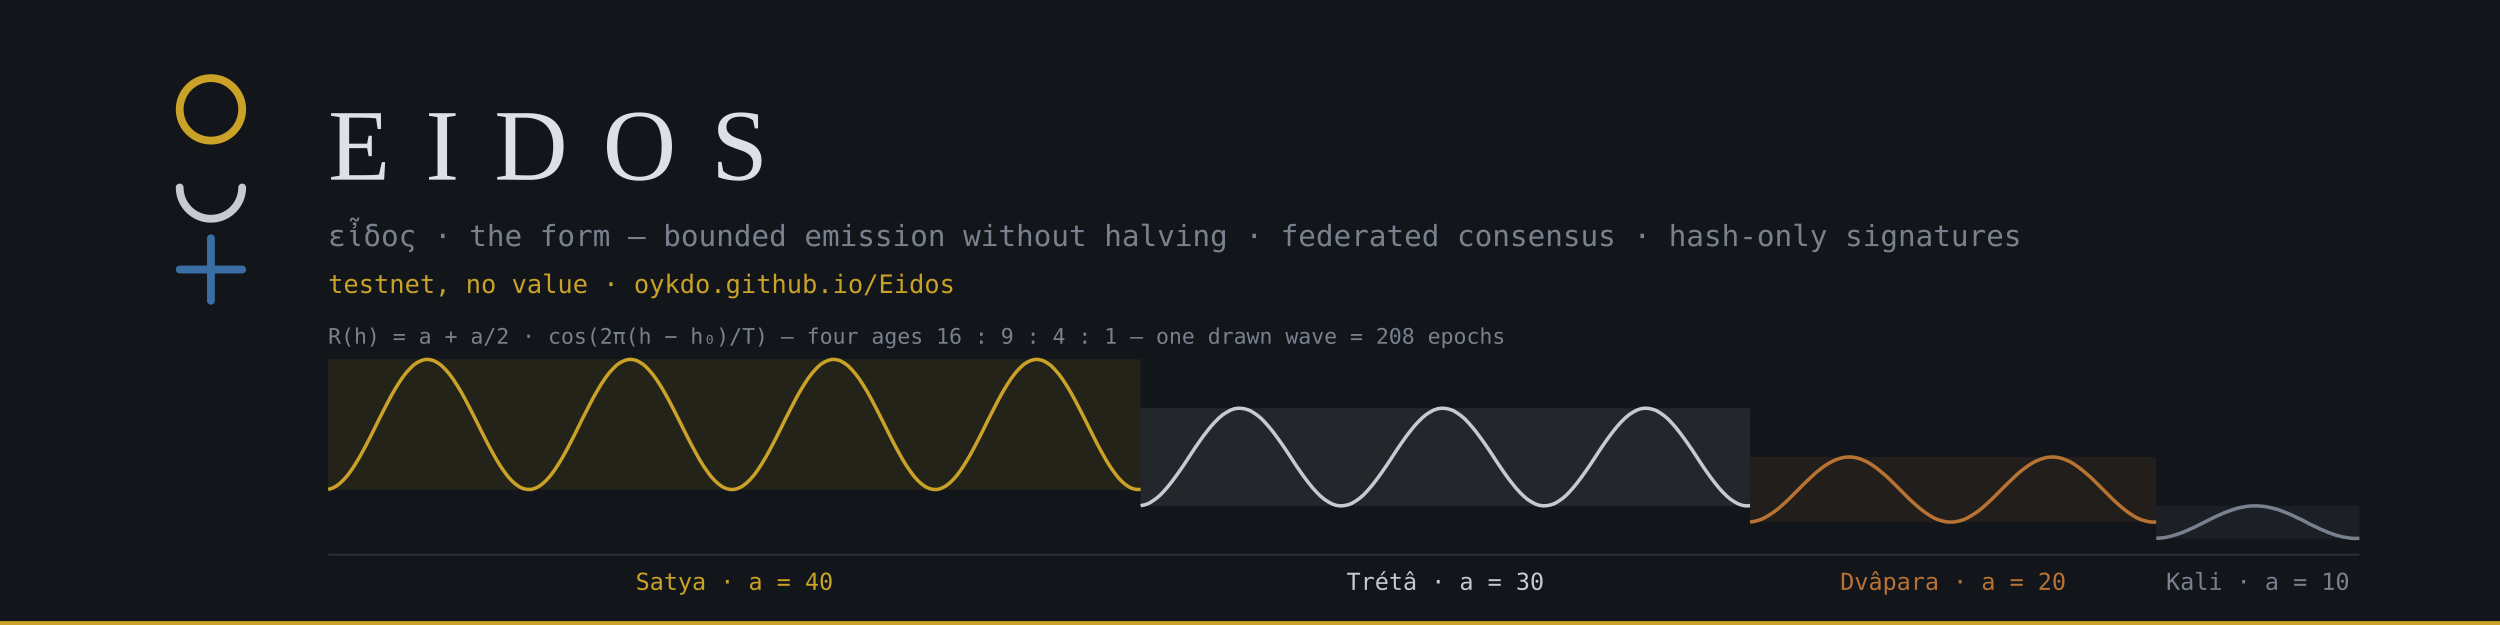
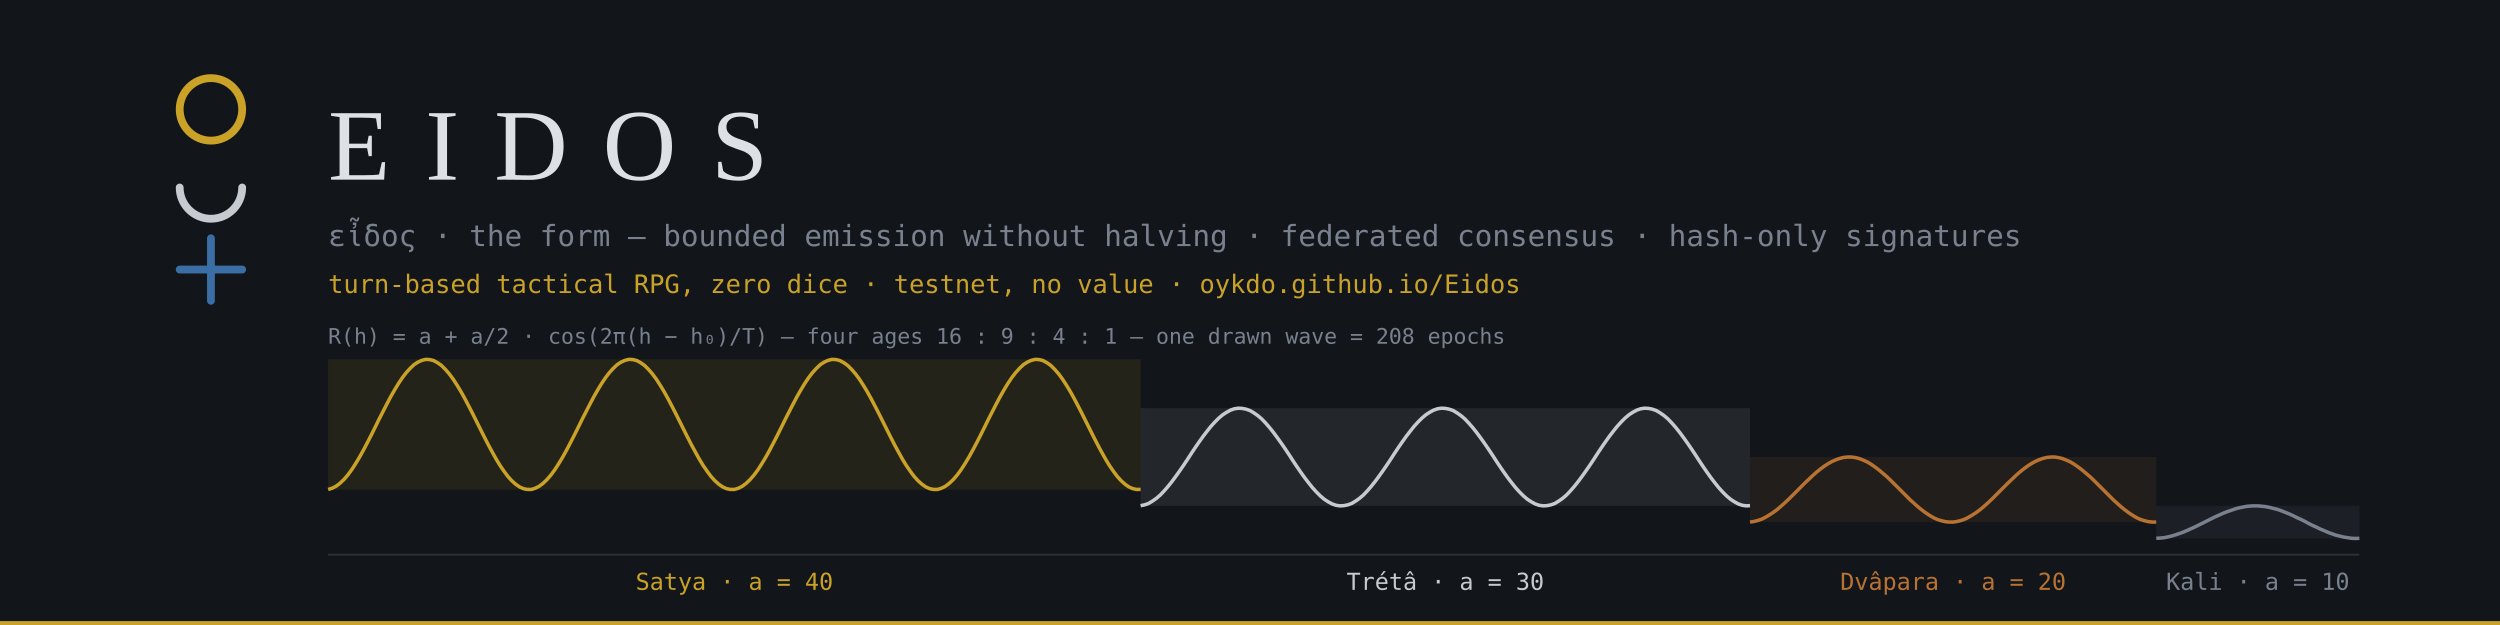
- <svg xmlns="http://www.w3.org/2000/svg" viewBox="0 0 1280 320" role="img" aria-label="Eidos — bounded emission, federated consensus, hash-based signatures">
+ <svg xmlns="http://www.w3.org/2000/svg" viewBox="0 0 1280 320" role="img" aria-label="Eidos — bounded emission, federated consensus, hash-based signatures, turn-based tactical RPG">
  <rect width="1280" height="320" fill="#12151A" />
  <rect x="0" y="318" width="1280" height="2" fill="#C9A227" />
  <g fill="none" stroke-linecap="round" transform="translate(72 34)">
    <circle cx="36" cy="22" r="16" stroke="#C9A227" stroke-width="4" />
    <path d="M20 62 a16 16 0 0 0 32 0" stroke="#C6CBD1" stroke-width="4" />
    <path d="M36 88 v32 M20 104 h32" stroke="#3A6EA5" stroke-width="4" />
  </g>
  <text x="168" y="92" fill="#DDE1E6" font-family="Georgia, 'Times New Roman', serif" font-size="52" font-weight="300" letter-spacing="18">EIDOS</text>
  <text x="168" y="126" fill="#79818E" font-family="ui-monospace, 'IBM Plex Mono', Consolas, monospace" font-size="15">εἶδος · the form — bounded emission without halving · federated consensus · hash-only signatures</text>
-   <text x="168" y="150" fill="#C9A227" font-family="ui-monospace, 'IBM Plex Mono', Consolas, monospace" font-size="13">testnet, no value · oykdo.github.io/Eidos</text>
+   <text x="168" y="150" fill="#C9A227" font-family="ui-monospace, 'IBM Plex Mono', Consolas, monospace" font-size="13">turn-based tactical RPG, zero dice · testnet, no value · oykdo.github.io/Eidos</text>
  <text x="168" y="176" fill="#79818E" font-family="ui-monospace, 'IBM Plex Mono', Consolas, monospace" font-size="11">R(h) = a + a/2 · cos(2π(h − h₀)/T) — four ages 16 : 9 : 4 : 1 — one drawn wave = 208 epochs</text>
  <line x1="168" y1="284" x2="1208" y2="284" stroke="#2A3038" stroke-width="1" />
  <rect x="168.0" y="184.0" width="416.0" height="66.7" fill="#C9A227" fill-opacity="0.10" />
  <polyline points="168.0,250.6 170.0,250.0 172.0,249.0 174.0,247.5 176.0,245.6 178.0,243.3 180.0,240.6 182.0,237.5 184.0,234.2 186.0,230.6 188.0,226.8 190.0,222.9 192.0,218.9 194.0,214.8 196.0,210.9 198.0,207.0 200.0,203.2 202.0,199.7 204.0,196.4 206.0,193.4 208.0,190.8 210.0,188.6 212.0,186.7 214.0,185.4 216.0,184.5 218.0,184.0 220.0,184.1 222.0,184.6 224.0,185.7 226.0,187.1 228.0,189.1 230.0,191.4 232.0,194.1 234.0,197.2 236.0,200.5 238.0,204.1 240.0,207.9 242.0,211.8 244.0,215.8 246.0,219.8 248.0,223.8 250.0,227.7 252.0,231.4 254.0,235.0 256.0,238.3 258.0,241.2 260.0,243.9 262.0,246.1 264.0,247.9 266.0,249.3 268.0,250.2 270.0,250.6 272.0,250.6 274.0,250.0 276.0,249.0 278.0,247.5 280.0,245.6 282.0,243.3 284.0,240.6 286.0,237.5 288.0,234.2 290.0,230.6 292.0,226.8 294.0,222.9 296.0,218.9 298.0,214.8 300.0,210.9 302.0,207.0 304.0,203.2 306.0,199.7 308.0,196.4 310.0,193.4 312.0,190.8 314.0,188.6 316.0,186.7 318.0,185.4 320.0,184.5 322.0,184.0 324.0,184.1 326.0,184.6 328.0,185.7 330.0,187.1 332.0,189.1 334.0,191.4 336.0,194.1 338.0,197.2 340.0,200.5 342.0,204.1 344.0,207.9 346.0,211.8 348.0,215.8 350.0,219.8 352.0,223.8 354.0,227.7 356.0,231.4 358.0,235.0 360.0,238.3 362.0,241.2 364.0,243.9 366.0,246.1 368.0,247.9 370.0,249.3 372.0,250.2 374.0,250.6 376.0,250.6 378.0,250.0 380.0,249.0 382.0,247.5 384.0,245.6 386.0,243.3 388.0,240.6 390.0,237.5 392.0,234.2 394.0,230.6 396.0,226.8 398.0,222.9 400.0,218.9 402.0,214.8 404.0,210.9 406.0,207.0 408.0,203.2 410.0,199.7 412.0,196.4 414.0,193.4 416.0,190.8 418.0,188.6 420.0,186.7 422.0,185.4 424.0,184.5 426.0,184.0 428.0,184.1 430.0,184.6 432.0,185.7 434.0,187.1 436.0,189.1 438.0,191.4 440.0,194.1 442.0,197.2 444.0,200.5 446.0,204.1 448.0,207.9 450.0,211.8 452.0,215.8 454.0,219.8 456.0,223.8 458.0,227.7 460.0,231.4 462.0,235.0 464.0,238.3 466.0,241.2 468.0,243.9 470.0,246.1 472.0,247.9 474.0,249.3 476.0,250.2 478.0,250.6 480.0,250.6 482.0,250.0 484.0,249.0 486.0,247.5 488.0,245.6 490.0,243.3 492.0,240.6 494.0,237.5 496.0,234.2 498.0,230.6 500.0,226.8 502.0,222.9 504.0,218.9 506.0,214.8 508.0,210.9 510.0,207.0 512.0,203.2 514.0,199.7 516.0,196.4 518.0,193.4 520.0,190.8 522.0,188.6 524.0,186.7 526.0,185.4 528.0,184.5 530.0,184.0 532.0,184.1 534.0,184.6 536.0,185.7 538.0,187.1 540.0,189.1 542.0,191.4 544.0,194.1 546.0,197.2 548.0,200.5 550.0,204.1 552.0,207.9 554.0,211.8 556.0,215.8 558.0,219.8 560.0,223.8 562.0,227.7 564.0,231.4 566.0,235.0 568.0,238.3 570.0,241.2 572.0,243.9 574.0,246.1 576.0,247.9 578.0,249.3 580.0,250.2 582.0,250.6 584.0,250.6" fill="none" stroke="#C9A227" stroke-width="1.8" stroke-linejoin="round" />
  <text x="376.0" y="302" fill="#C9A227" font-family="ui-monospace, 'IBM Plex Mono', Consolas, monospace" font-size="12" text-anchor="middle">Satya · a = 40</text>
  <rect x="584.0" y="209.0" width="312.0" height="50.0" fill="#C6CBD1" fill-opacity="0.10" />
  <polyline points="584.0,258.9 586.0,258.5 588.0,257.8 590.0,256.6 592.0,255.2 594.0,253.5 596.0,251.4 598.0,249.1 600.0,246.6 602.0,243.9 604.0,241.1 606.0,238.2 608.0,235.2 610.0,232.1 612.0,229.1 614.0,226.2 616.0,223.4 618.0,220.8 620.0,218.3 622.0,216.1 624.0,214.1 626.0,212.4 628.0,211.1 630.0,210.0 632.0,209.3 634.0,209.0 636.0,209.1 638.0,209.5 640.0,210.2 642.0,211.4 644.0,212.8 646.0,214.5 648.0,216.6 650.0,218.9 652.0,221.4 654.0,224.1 656.0,226.9 658.0,229.8 660.0,232.8 662.0,235.9 664.0,238.9 666.0,241.8 668.0,244.6 670.0,247.2 672.0,249.7 674.0,251.9 676.0,253.9 678.0,255.6 680.0,256.9 682.0,258.0 684.0,258.7 686.0,259.0 688.0,258.9 690.0,258.5 692.0,257.8 694.0,256.6 696.0,255.2 698.0,253.5 700.0,251.4 702.0,249.1 704.0,246.6 706.0,243.9 708.0,241.1 710.0,238.2 712.0,235.2 714.0,232.1 716.0,229.1 718.0,226.2 720.0,223.4 722.0,220.8 724.0,218.3 726.0,216.1 728.0,214.1 730.0,212.4 732.0,211.1 734.0,210.0 736.0,209.3 738.0,209.0 740.0,209.1 742.0,209.5 744.0,210.2 746.0,211.4 748.0,212.8 750.0,214.5 752.0,216.6 754.0,218.9 756.0,221.4 758.0,224.1 760.0,226.9 762.0,229.8 764.0,232.8 766.0,235.9 768.0,238.9 770.0,241.8 772.0,244.6 774.0,247.2 776.0,249.7 778.0,251.9 780.0,253.9 782.0,255.6 784.0,256.9 786.0,258.0 788.0,258.7 790.0,259.0 792.0,258.9 794.0,258.5 796.0,257.8 798.0,256.6 800.0,255.2 802.0,253.5 804.0,251.4 806.0,249.1 808.0,246.6 810.0,243.9 812.0,241.1 814.0,238.2 816.0,235.2 818.0,232.1 820.0,229.1 822.0,226.2 824.0,223.4 826.0,220.8 828.0,218.3 830.0,216.1 832.0,214.1 834.0,212.4 836.0,211.1 838.0,210.0 840.0,209.3 842.0,209.0 844.0,209.1 846.0,209.5 848.0,210.2 850.0,211.4 852.0,212.8 854.0,214.5 856.0,216.6 858.0,218.9 860.0,221.4 862.0,224.1 864.0,226.9 866.0,229.8 868.0,232.8 870.0,235.9 872.0,238.9 874.0,241.8 876.0,244.6 878.0,247.2 880.0,249.7 882.0,251.9 884.0,253.9 886.0,255.6 888.0,256.9 890.0,258.0 892.0,258.7 894.0,259.0 896.0,258.9" fill="none" stroke="#C6CBD1" stroke-width="1.8" stroke-linejoin="round" />
  <text x="740.0" y="302" fill="#C6CBD1" font-family="ui-monospace, 'IBM Plex Mono', Consolas, monospace" font-size="12" text-anchor="middle">Trétâ · a = 30</text>
  <rect x="896.0" y="234.0" width="208.0" height="33.3" fill="#B87333" fill-opacity="0.10" />
  <polyline points="896.0,267.3 898.0,267.0 900.0,266.5 902.0,265.8 904.0,264.8 906.0,263.6 908.0,262.3 910.0,260.8 912.0,259.1 914.0,257.3 916.0,255.4 918.0,253.4 920.0,251.4 922.0,249.4 924.0,247.4 926.0,245.5 928.0,243.6 930.0,241.8 932.0,240.2 934.0,238.7 936.0,237.4 938.0,236.3 940.0,235.4 942.0,234.7 944.0,234.2 946.0,234.0 948.0,234.0 950.0,234.3 952.0,234.8 954.0,235.6 956.0,236.5 958.0,237.7 960.0,239.1 962.0,240.6 964.0,242.3 966.0,244.0 968.0,245.9 970.0,247.9 972.0,249.9 974.0,251.9 976.0,253.9 978.0,255.9 980.0,257.7 982.0,259.5 984.0,261.1 986.0,262.6 988.0,263.9 990.0,265.1 992.0,266.0 994.0,266.6 996.0,267.1 998.0,267.3 1000.0,267.3 1002.0,267.0 1004.0,266.5 1006.0,265.8 1008.0,264.8 1010.0,263.6 1012.0,262.3 1014.0,260.8 1016.0,259.1 1018.0,257.3 1020.0,255.4 1022.0,253.4 1024.0,251.4 1026.0,249.4 1028.0,247.4 1030.0,245.5 1032.0,243.6 1034.0,241.8 1036.0,240.2 1038.0,238.7 1040.0,237.4 1042.0,236.3 1044.0,235.4 1046.0,234.7 1048.0,234.2 1050.0,234.0 1052.0,234.0 1054.0,234.3 1056.0,234.8 1058.0,235.6 1060.0,236.5 1062.0,237.7 1064.0,239.1 1066.0,240.6 1068.0,242.3 1070.0,244.0 1072.0,245.9 1074.0,247.9 1076.0,249.9 1078.0,251.9 1080.0,253.9 1082.0,255.9 1084.0,257.7 1086.0,259.5 1088.0,261.1 1090.0,262.6 1092.0,263.9 1094.0,265.1 1096.0,266.0 1098.0,266.6 1100.0,267.1 1102.0,267.3 1104.0,267.3" fill="none" stroke="#B87333" stroke-width="1.8" stroke-linejoin="round" />
  <text x="1000.0" y="302" fill="#B87333" font-family="ui-monospace, 'IBM Plex Mono', Consolas, monospace" font-size="12" text-anchor="middle">Dvâpara · a = 20</text>
  <rect x="1104.0" y="259.0" width="104.0" height="16.7" fill="#79818E" fill-opacity="0.10" />
  <polyline points="1104.0,275.6 1106.0,275.5 1108.0,275.3 1110.0,274.9 1112.0,274.4 1114.0,273.8 1116.0,273.1 1118.0,272.4 1120.0,271.5 1122.0,270.6 1124.0,269.7 1126.0,268.7 1128.0,267.7 1130.0,266.7 1132.0,265.7 1134.0,264.7 1136.0,263.8 1138.0,262.9 1140.0,262.1 1142.0,261.4 1144.0,260.7 1146.0,260.1 1148.0,259.7 1150.0,259.3 1152.0,259.1 1154.0,259.0 1156.0,259.0 1158.0,259.2 1160.0,259.4 1162.0,259.8 1164.0,260.3 1166.0,260.8 1168.0,261.5 1170.0,262.3 1172.0,263.1 1174.0,264.0 1176.0,265.0 1178.0,265.9 1180.0,266.9 1182.0,268.0 1184.0,269.0 1186.0,269.9 1188.0,270.9 1190.0,271.7 1192.0,272.6 1194.0,273.3 1196.0,274.0 1198.0,274.5 1200.0,275.0 1202.0,275.3 1204.0,275.6 1206.0,275.7 1208.0,275.6" fill="none" stroke="#79818E" stroke-width="1.8" stroke-linejoin="round" />
  <text x="1156.0" y="302" fill="#79818E" font-family="ui-monospace, 'IBM Plex Mono', Consolas, monospace" font-size="12" text-anchor="middle">Kali · a = 10</text>
</svg>
